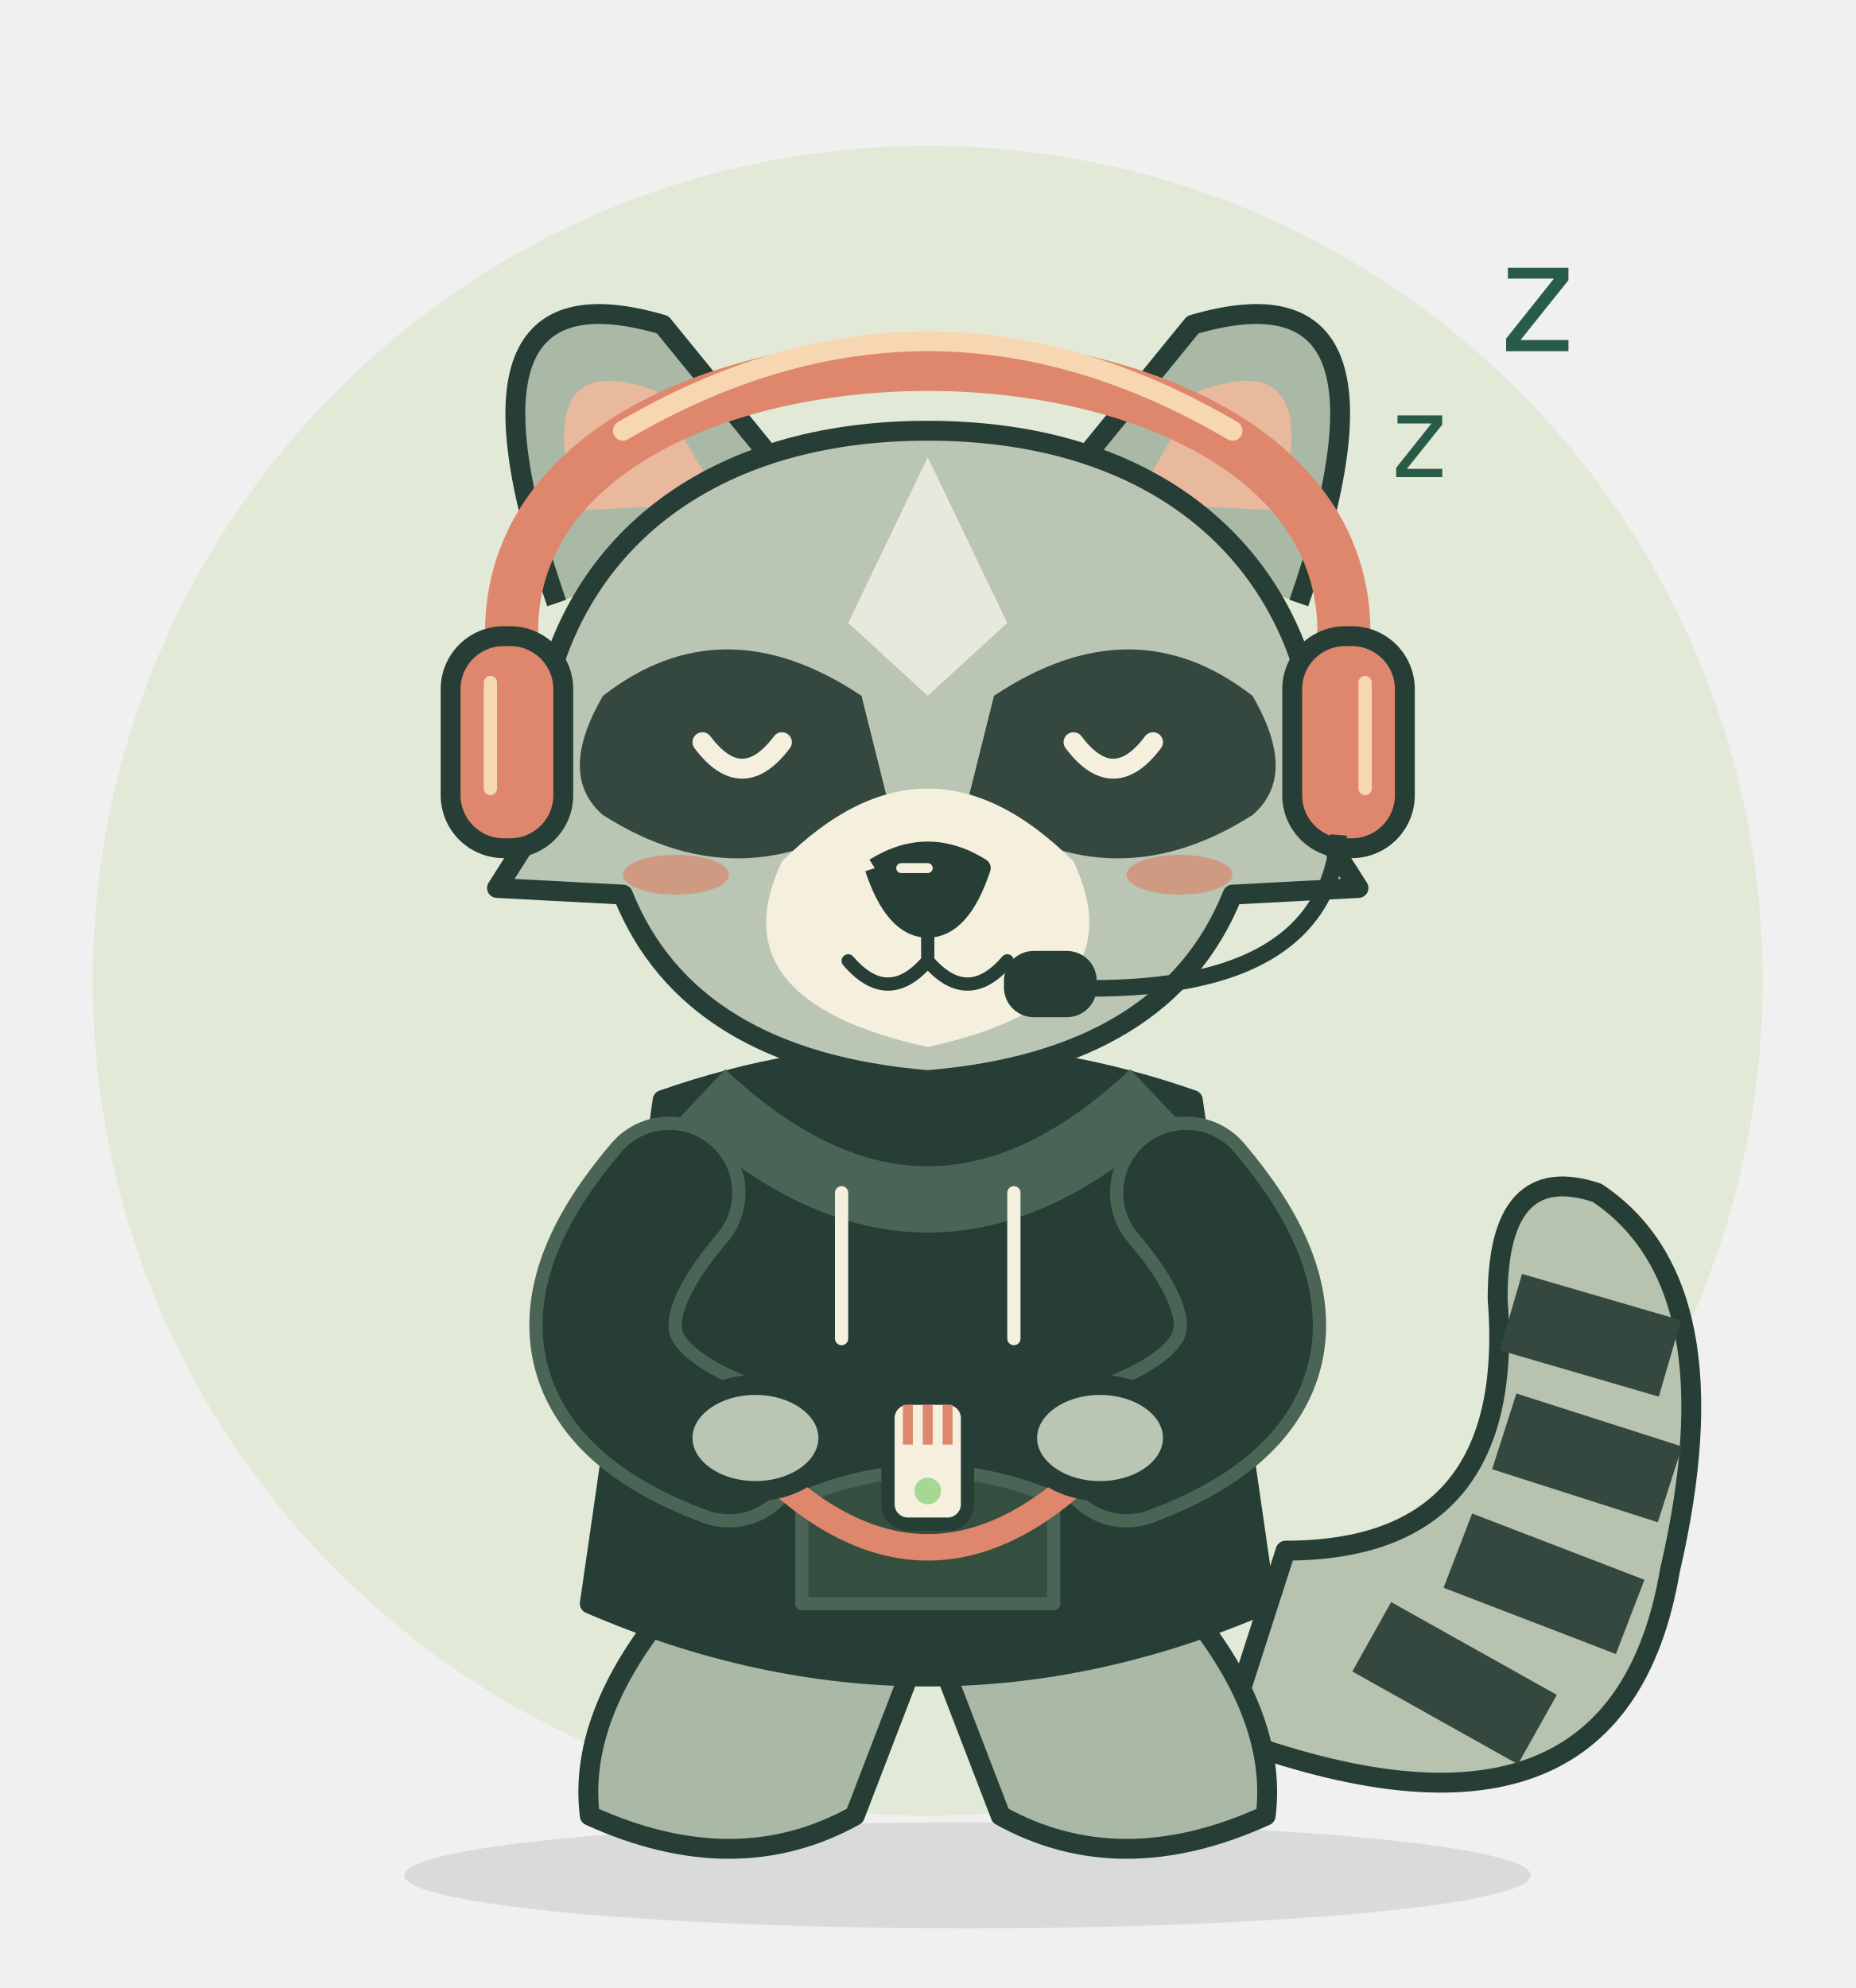
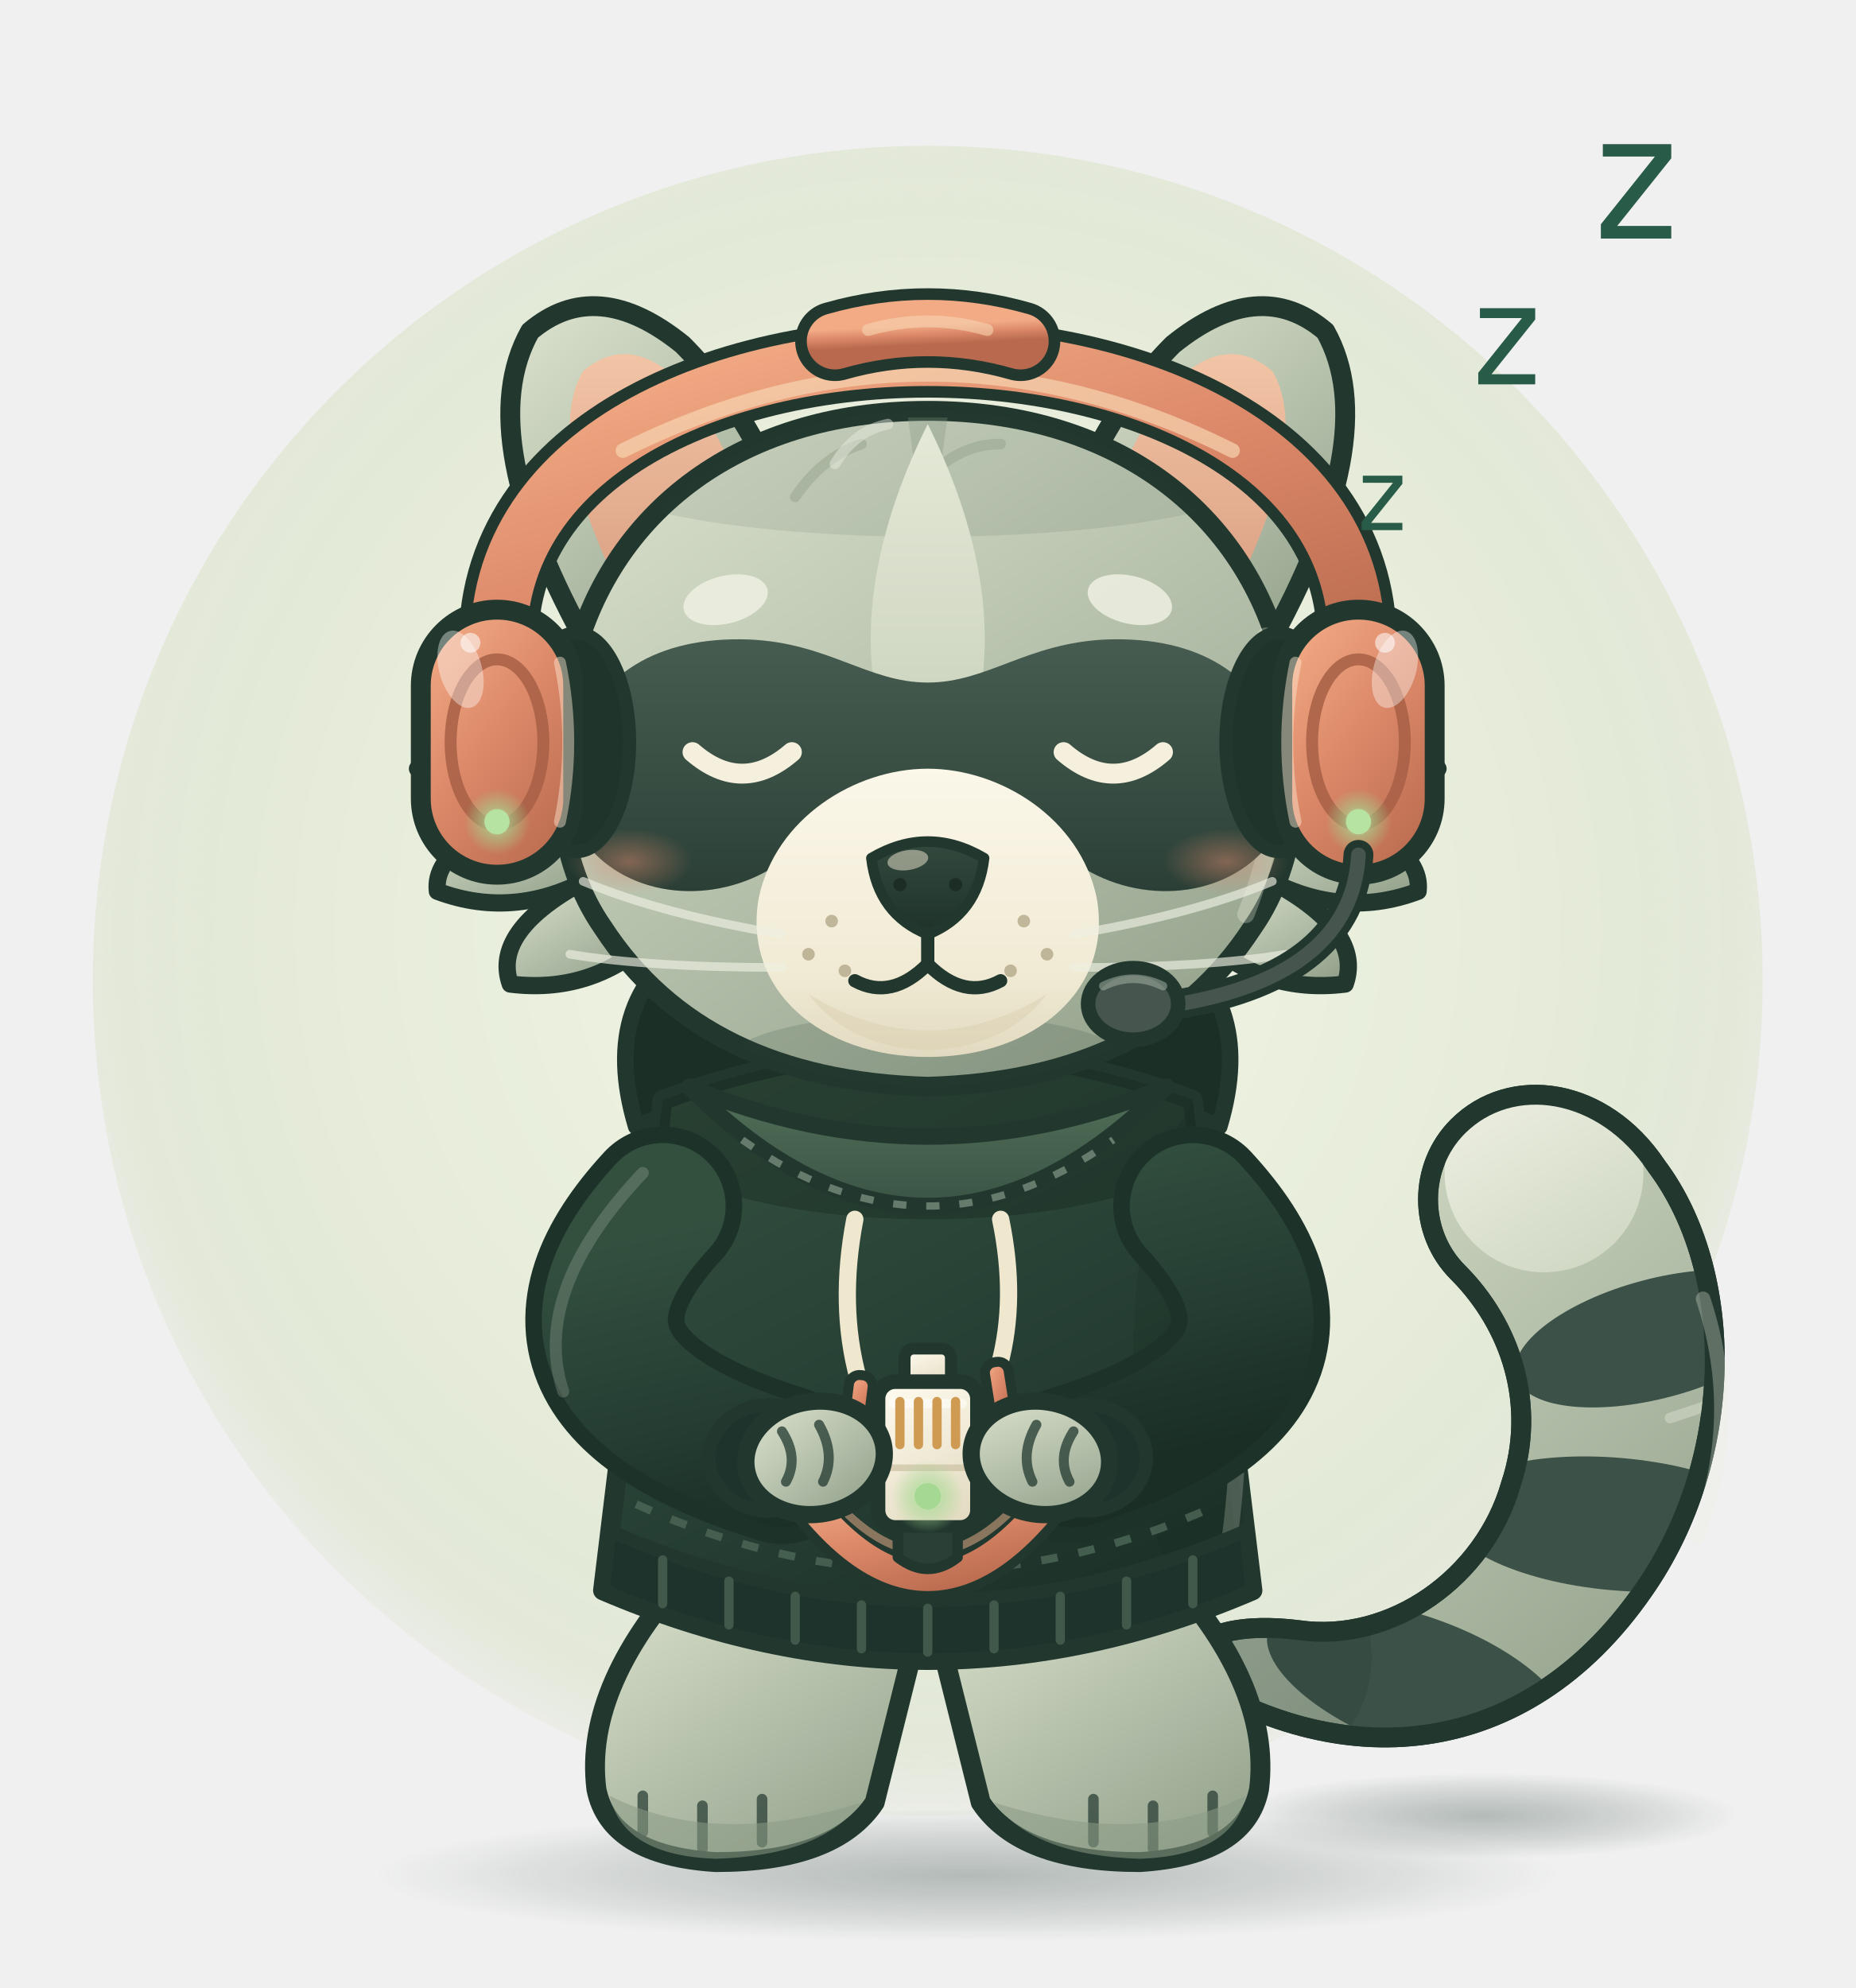
<svg xmlns="http://www.w3.org/2000/svg" viewBox="0 0 280 300" role="img" aria-labelledby="title">
-   <style>.moon{fill:#e3e9d7}.happy,.smile,.spark,.sleep,.zzz,.umbrella,.rain{display:none}.eyes{display:none}.sleep,.zzz{display:block}</style>
+   <style>.moon{fill:url(#k-halo)}.happy,.smile,.spark,.sleep,.zzz,.umbrella,.rain{display:none}.eyes{display:none}.sleep,.zzz{display:block}</style>
+   <defs>
+     <radialGradient id="k-halo" cx=".5" cy=".47" r=".55">
+       <stop offset="0" stop-color="#f1f4e6" />
+       <stop offset=".62" stop-color="#e7edda" />
+       <stop offset=".88" stop-color="#dbe4ca" stop-opacity=".6" />
+       <stop offset="1" stop-color="#d7e0c5" stop-opacity="0" />
+     </radialGradient>
+     <radialGradient id="k-shadow" cx=".5" cy=".5" r=".5">
+       <stop offset="0" stop-color="#263e35" stop-opacity=".3" />
+       <stop offset=".6" stop-color="#263e35" stop-opacity=".14" />
+       <stop offset="1" stop-color="#263e35" stop-opacity="0" />
+     </radialGradient>
+     <linearGradient id="k-fur" x1=".15" y1="0" x2=".85" y2="1">
+       <stop offset="0" stop-color="#d8dfca" />
+       <stop offset=".45" stop-color="#b9c4af" />
+       <stop offset="1" stop-color="#93a18b" />
+     </linearGradient>
+     <linearGradient id="k-fur-lt" x1=".2" y1="0" x2=".8" y2="1">
+       <stop offset="0" stop-color="#eef0e2" />
+       <stop offset="1" stop-color="#cfd7c3" />
+     </linearGradient>
+     <linearGradient id="k-muz" x1=".5" y1="0" x2=".5" y2="1">
+       <stop offset="0" stop-color="#fbf7e9" />
+       <stop offset=".7" stop-color="#f1ebd5" />
+       <stop offset="1" stop-color="#e2dac0" />
+     </linearGradient>
+     <linearGradient id="k-mask" x1=".5" y1="0" x2=".5" y2="1">
+       <stop offset="0" stop-color="#465c50" />
+       <stop offset=".55" stop-color="#384e43" />
+       <stop offset="1" stop-color="#2b3f36" />
+     </linearGradient>
+     <linearGradient id="k-hood" x1=".25" y1="0" x2=".8" y2="1">
+       <stop offset="0" stop-color="#33503f" />
+       <stop offset=".5" stop-color="#274035" />
+       <stop offset="1" stop-color="#1a2e25" />
+     </linearGradient>
+     <linearGradient id="k-hood-lt" x1=".5" y1="0" x2=".5" y2="1">
+       <stop offset="0" stop-color="#527059" />
+       <stop offset="1" stop-color="#3a5445" />
+     </linearGradient>
+     <linearGradient id="k-copper" x1=".15" y1="0" x2=".85" y2="1">
+       <stop offset="0" stop-color="#f2ab85" />
+       <stop offset=".45" stop-color="#dd8a6a" />
+       <stop offset="1" stop-color="#b96a4e" />
+     </linearGradient>
+     <linearGradient id="k-ear" x1=".5" y1="0" x2=".5" y2="1">
+       <stop offset="0" stop-color="#f2c4a6" />
+       <stop offset="1" stop-color="#dba083" />
+     </linearGradient>
+     <linearGradient id="k-cream" x1=".3" y1="0" x2=".7" y2="1">
+       <stop offset="0" stop-color="#fdf9ec" />
+       <stop offset="1" stop-color="#e3dbc1" />
+     </linearGradient>
+     <linearGradient id="k-nose" x1=".5" y1="0" x2=".5" y2="1">
+       <stop offset="0" stop-color="#33493e" />
+       <stop offset="1" stop-color="#1e3229" />
+     </linearGradient>
+     <linearGradient id="k-blaze" x1=".5" y1="0" x2=".5" y2="1">
+       <stop offset="0" stop-color="#e5e9d7" />
+       <stop offset="1" stop-color="#ccd4bf" />
+     </linearGradient>
+     <linearGradient id="k-eye" x1=".5" y1="0" x2=".5" y2="1">
+       <stop offset="0" stop-color="#fdfaf0" />
+       <stop offset="1" stop-color="#e4decb" />
+     </linearGradient>
+     <radialGradient id="k-led" cx=".5" cy=".5" r=".5">
+       <stop offset="0" stop-color="#cdf0b8" stop-opacity=".95" />
+       <stop offset=".45" stop-color="#a5d892" stop-opacity=".55" />
+       <stop offset="1" stop-color="#a5d892" stop-opacity="0" />
+     </radialGradient>
+     <radialGradient id="k-blush" cx=".5" cy=".5" r=".5">
+       <stop offset="0" stop-color="#d8886c" stop-opacity=".5" />
+       <stop offset="1" stop-color="#d8886c" stop-opacity="0" />
+     </radialGradient>
+     <clipPath id="k-tailclip">
+       <path d="M178 252 C202 268 230 266 248 240 C262 220 262 192 250 176 C242 164 228 162 220 170 C214 176 214 186 220 192 C228 200 232 212 228 224 C224 238 210 248 196 246 C188 245 180 246 178 252 Z" />
+     </clipPath>
+     <clipPath id="k-bodyclip">
+       <path d="M100 166 Q140 151 180 166 L189 240 Q140 261 91 240 Z" />
+     </clipPath>
+     <clipPath id="k-headclip">
+       <path d="M140 62 C111 62 91 78 86 102 C83 116 84 130 91 140 Q106 163 140 164 Q174 163 189 140 C196 130 197 116 194 102 C189 78 169 62 140 62 Z" />
+     </clipPath>
+   </defs>
  <circle class="moon" cx="140" cy="148" r="126" />
-   <ellipse class="shadow" cx="146" cy="283" rx="85" ry="8" fill="#263e35" opacity=".12" />
-   <g class="hop" stroke="#263e35" stroke-width="3" stroke-linejoin="round">
+   <ellipse class="shadow" cx="146" cy="283" rx="90" ry="10" fill="url(#k-shadow)" />
+   <ellipse cx="224" cy="274" rx="38" ry="6.5" fill="url(#k-shadow)" />
+   <g class="hop" stroke="#22382f" stroke-width="3" stroke-linejoin="round">
    <g class="tail">
-       <path d="M185 262 Q244 284 252 237 Q262 194 241 180 Q226 175 226 196 Q229 234 194 234Z" fill="#b7c2af" />
-       <path d="M228 198l24 7m-25 11l25 8m-32 10l26 10m-39 3l25 14" stroke="#34483f" stroke-width="12" />
+       <path d="M178 252 C202 268 230 266 248 240 C262 220 262 192 250 176 C242 164 228 162 220 170 C214 176 214 186 220 192 C228 200 232 212 228 224 C224 238 210 248 196 246 C188 245 180 246 178 252 Z" fill="url(#k-fur)" />
+       <g clip-path="url(#k-tailclip)" stroke="none">
+         <ellipse cx="250" cy="202" rx="22" ry="9" fill="#3c5147" transform="rotate(-15 250 202)" />
+         <ellipse cx="244" cy="230" rx="26" ry="10" fill="#3c5147" transform="rotate(5 244 230)" />
+         <ellipse cx="214" cy="254" rx="24" ry="10" fill="#3c5147" transform="rotate(20 214 254)" />
+         <circle cx="233" cy="177" r="15" fill="url(#k-fur-lt)" />
+         <ellipse cx="194" cy="250" rx="13" ry="16" fill="#263e35" opacity=".28" />
+         <path d="M252 214l6-2m0 24l6 1" fill="none" stroke="#eef0e2" stroke-width="1.6" stroke-linecap="round" opacity=".35" />
+       </g>
+       <path d="M178 252 C202 268 230 266 248 240 C262 220 262 192 250 176 C242 164 228 162 220 170 C214 176 214 186 220 192 C228 200 232 212 228 224 C224 238 210 248 196 246 C188 245 180 246 178 252 Z" fill="none" />
+       <path d="M256 232 Q263 214 257 196" fill="none" stroke="#eef0e2" stroke-width="2.2" stroke-linecap="round" opacity=".3" />
    </g>
    <g class="torso">
-       <path d="M103 240 Q87 258 89 274 Q111 284 129 274 L139 248 M177 240 Q193 258 191 274 Q169 284 151 274 L141 248" fill="#aab8a6" />
-       <path d="M100 166 Q140 152 180 166 L191 242 Q140 264 89 242Z" fill="#263e35" />
-       <path d="M106 165 Q140 197 174 165" fill="none" stroke="#4a6455" stroke-width="10" />
-       <path d="M127 180v22m26-22v22" stroke="#f5f0dd" stroke-width="2" stroke-linecap="round" />
-       <path d="M121 226q19-8 38 0v16h-38Z" fill="#344e40" stroke="#4a6455" stroke-width="2" />
-       <path d="M101 180 Q78 207 110 219 M179 180 Q202 207 170 219" fill="none" stroke="#4a6455" stroke-width="23" stroke-linecap="round" />
-       <path d="M101 180 Q78 207 110 219 M179 180 Q202 207 170 219" fill="none" stroke="#263e35" stroke-width="19" stroke-linecap="round" />
-       <path d="M113 219 Q140 248 167 219" fill="none" stroke="#df876d" stroke-width="4" />
-       <ellipse cx="114" cy="217" rx="11" ry="8" fill="#bac5b4" />
-       <ellipse cx="166" cy="217" rx="11" ry="8" fill="#bac5b4" />
-       <rect x="134" y="211" width="12" height="19" rx="3" fill="#f5f0dd" stroke-width="2" />
-       <path d="M137 212v6m3-6v6m3-6v6" stroke="#df876d" stroke-width="1.5" />
-       <circle class="led" cx="140" cy="225" r="2" fill="#a5d892" stroke="none" />
+       <path d="M105 236 Q88 254 90 270 Q92 280 108 281 Q126 281 132 272 L139 244 Z" fill="url(#k-fur)" />
+       <path d="M175 236 Q192 254 190 270 Q188 280 172 281 Q154 281 148 272 L141 244 Z" fill="url(#k-fur)" />
+       <path d="M97 276.5v-5.5M106 279v-6.5M115 278v-6.5" fill="none" stroke="#22382f" stroke-width="1.6" stroke-linecap="round" opacity=".7" />
+       <path d="M183 276.5v-5.5M174 279v-6.5M165 278v-6.5" fill="none" stroke="#22382f" stroke-width="1.6" stroke-linecap="round" opacity=".7" />
+       <path d="M92 271 Q108 279 130 272 Q124 280 108 280.5 Q94 280 92 271 Z" fill="#8b9a85" stroke="none" opacity=".55" />
+       <path d="M188 271 Q172 279 150 272 Q156 280 172 280.5 Q186 280 188 271 Z" fill="#8b9a85" stroke="none" opacity=".55" />
+       <path d="M96 170 Q90 150 106 141 Q140 130 174 141 Q190 150 184 170 Q140 152 96 170 Z" fill="#1b2f27" stroke-width="2.5" />
+       <path d="M100 166 Q140 151 180 166 L189 240 Q140 261 91 240 Z" fill="url(#k-hood)" />
+       <g clip-path="url(#k-bodyclip)" stroke="none">
+         <ellipse cx="140" cy="169" rx="45" ry="15" fill="#14261e" opacity=".38" />
+         <ellipse cx="186" cy="205" rx="15" ry="42" fill="#16281f" opacity=".2" />
+         <ellipse cx="140" cy="253" rx="52" ry="12" fill="#14261e" opacity=".2" />
+       </g>
+       <path d="M183 176 Q189.5 208 185 236" fill="none" stroke="#eef1de" stroke-width="2.4" stroke-linecap="round" opacity=".22" />
+       <path d="M91 240 Q140 261 189 240 L188 231 Q140 252 92 231 Z" fill="#1e332b" stroke-width="2" />
+       <path d="M100 235.4v6.6M110 238.6v6.6M120 240.9v6.6M130 242.2v6.6M140 242.7v6.6M150 242.2v6.6M160 240.9v6.6M170 238.6v6.6M180 235.4v6.6" fill="none" stroke="#41594b" stroke-width="1.4" stroke-linecap="round" />
+       <path d="M96 227 Q140 247 184 227" fill="none" stroke="#4a6455" stroke-width="1.2" stroke-dasharray="2.5 3.2" opacity=".85" />
+       <path d="M104 164 Q140 200 176 164 Q140 179 104 164 Z" fill="url(#k-hood-lt)" stroke-width="2.5" />
+       <path d="M112 172 Q140 192 168 172" fill="none" stroke="#a9bdaa" stroke-width="1.1" stroke-dasharray="2 3" opacity=".5" />
+       <path d="M129 184 Q126.5 197 129.5 208" fill="none" stroke="#efe8cf" stroke-width="2.6" stroke-linecap="round" />
+       <path d="M151 184 Q153.5 196 150.8 206" fill="none" stroke="#efe8cf" stroke-width="2.6" stroke-linecap="round" />
+       <rect x="127.8" y="207.5" width="3.6" height="8" rx="1.6" fill="url(#k-copper)" stroke-width="1.5" transform="rotate(7 129.6 211.5)" />
+       <rect x="149" y="205.5" width="3.6" height="8" rx="1.6" fill="url(#k-copper)" stroke-width="1.5" transform="rotate(-9 150.8 209.5)" />
+       <path d="M100 182 Q76 208 118 221 M180 182 Q204 208 162 221" fill="none" stroke="#1d332a" stroke-width="24" stroke-linecap="round" />
+       <path d="M100 182 Q76 208 118 221 M180 182 Q204 208 162 221" fill="none" stroke="url(#k-hood)" stroke-width="19" stroke-linecap="round" />
+       <path d="M97 177 Q80 195 85 210" fill="none" stroke="#eef1de" stroke-width="1.8" stroke-linecap="round" opacity=".18" />
+       <ellipse cx="116" cy="220" rx="9" ry="8" fill="#1e332b" stroke-width="2" />
+       <ellipse cx="164" cy="220" rx="9" ry="8" fill="#1e332b" stroke-width="2" />
+       <path d="M120 224 Q140 252 160 224" fill="none" stroke="#22382f" stroke-width="7" stroke-linecap="round" />
+       <path d="M120 224 Q140 252 160 224" fill="none" stroke="url(#k-copper)" stroke-width="4.2" stroke-linecap="round" />
+       <path d="M122 221.5 Q140 247 158 221.5" fill="none" stroke="#f2b48f" stroke-width="1.2" stroke-linecap="round" opacity=".5" />
+       <rect x="136.5" y="203.5" width="7" height="6" rx="1.4" fill="url(#k-cream)" stroke-width="1.8" />
+       <rect x="132.5" y="208.5" width="15" height="22" rx="2.6" fill="url(#k-cream)" stroke-width="2.2" />
+       <path d="M134.8 211.8h10.4" fill="none" stroke="#ffffff" stroke-width="1.4" stroke-linecap="round" opacity=".5" />
+       <path d="M135.8 211.5v6.5m2.8-6.5v6.5m2.8-6.5v6.5m2.8-6.5v6.5" fill="none" stroke="#cf9a52" stroke-width="1.4" stroke-linecap="round" />
+       <path d="M134 221.5h12" fill="none" stroke="#cfc6a9" stroke-width="1" opacity=".8" />
+       <path d="M135.5 230.5h9v4.5q-4.5 3.5-9 0 Z" fill="#2a3f36" stroke-width="1.6" />
+       <circle cx="140" cy="225.8" r="5.5" fill="url(#k-led)" class="led" stroke="none" />
+       <circle cx="140" cy="225.8" r="2" fill="#a5d892" class="led" stroke="none" />
+       <ellipse cx="123" cy="220" rx="10.5" ry="8.5" fill="url(#k-fur)" stroke-width="2.6" transform="rotate(-10 123 220)" />
+       <ellipse cx="157" cy="220" rx="10.5" ry="8.5" fill="url(#k-fur)" stroke-width="2.6" transform="rotate(10 157 220)" />
+       <path d="M118 216q2.6 4 .6 7.6m5-8.6q2.6 4.6.6 8.6" fill="none" stroke="#22382f" stroke-width="1.5" stroke-linecap="round" opacity=".75" />
+       <path d="M162 216q-2.6 4-.6 7.6m-5-8.6q-2.6 4.6-.6 8.6" fill="none" stroke="#22382f" stroke-width="1.5" stroke-linecap="round" opacity=".75" />
      <path class="spark" d="M140 191l2 5 5 2-5 2-2 5-2-5-5-2 5-2Z" fill="#f5f0dd" stroke="none" />
    </g>
-     <g class="head" stroke="#263e35" stroke-width="3" stroke-linejoin="round">
+     <g class="head">
      <g class="ear earL">
-         <path d="M84 91 Q66 39 100 49 L122 76" fill="#aab8a6" />
-         <path d="M87 77 Q80 52 99 59 L109 76" fill="#e9b99d" stroke="none" />
+         <path d="M89 98 Q71 66 80 50 Q90 41.5 103 52 Q115 64 121 84 Z" fill="url(#k-fur)" />
+         <path d="M94 90 Q82 66 88 56 Q95 50 103 58 Q111 68 115 84 Z" fill="url(#k-ear)" stroke="none" />
+         <path d="M95 96q3-8 10-11" fill="none" stroke="#eef0e2" stroke-width="2" stroke-linecap="round" opacity=".5" />
      </g>
      <g class="ear earR">
-         <path d="M158 76 L180 49 Q214 39 196 91" fill="#aab8a6" />
-         <path d="M171 76 L181 59 Q200 52 193 77" fill="#e9b99d" stroke="none" />
-       </g>
-       <path d="M140 65 C107 65 87 82 82 106 L70 119 L82 123 L75 134 L94 135 Q104 160 140 163 Q176 160 186 135 L205 134 L198 123 L210 119 L198 106 C193 82 173 65 140 65Z" fill="#bac5b4" />
-       <path d="M140 69 L128 94 L140 105 L152 94Z" fill="#e7e9dc" stroke="none" />
-       <path d="M91 105 Q109 91 130 105 L134 121 Q113 137 91 123 Q84 117 91 105Z M189 105 Q171 91 150 105 L146 121 Q167 137 189 123 Q196 117 189 105Z" fill="#34483f" stroke="none" />
-       <path d="M118 130 Q140 108 162 130 Q172 151 140 158 Q108 151 118 130Z" fill="#f5f0dd" stroke="none" />
+         <path d="M191 98 Q209 66 200 50 Q190 41.5 177 52 Q165 64 159 84 Z" fill="url(#k-fur)" />
+         <path d="M186 90 Q198 66 192 56 Q185 50 177 58 Q169 68 165 84 Z" fill="url(#k-ear)" stroke="none" />
+         <path d="M185 96q-3-8-10-11" fill="none" stroke="#eef0e2" stroke-width="2" stroke-linecap="round" opacity=".5" />
+       </g>
+       <g stroke-width="2.6">
+         <path d="M92 108 Q70 106 63 116 Q72 124.5 90 120 Z" fill="url(#k-fur)" />
+         <path d="M88 120 Q65 126 66 134.5 Q78 139 90 132 Z" fill="url(#k-fur)" />
+         <path d="M90 132 Q74 140 77 148.5 Q89 150 98 142 Z" fill="url(#k-fur)" />
+         <path d="M188 108 Q210 106 217 116 Q208 124.5 190 120 Z" fill="url(#k-fur)" />
+         <path d="M192 120 Q215 126 214 134.5 Q202 139 190 132 Z" fill="url(#k-fur)" />
+         <path d="M190 132 Q206 140 203 148.5 Q191 150 182 142 Z" fill="url(#k-fur)" />
+       </g>
+       <path d="M140 62 C111 62 91 78 86 102 C83 116 84 130 91 140 Q106 163 140 164 Q174 163 189 140 C196 130 197 116 194 102 C189 78 169 62 140 62 Z" fill="url(#k-fur)" />
+       <g clip-path="url(#k-headclip)" stroke="none">
+         <path d="M137 63 Q140 82 137 99 L143 99 Q140 82 143 63 Z" fill="#8b9a85" opacity=".3" />
+         <ellipse cx="140" cy="71" rx="52" ry="10" fill="#263e35" opacity=".1" />
+         <ellipse cx="140" cy="160" rx="30" ry="7" fill="#263e35" opacity=".16" />
+         <path d="M120 75q4-6 10-8m10 5q5-5 11-5" fill="none" stroke="#8b9a85" stroke-width="1.6" stroke-linecap="round" opacity=".4" />
+         <path d="M126 70q3-5 8-6" fill="none" stroke="#eef0e2" stroke-width="1.6" stroke-linecap="round" opacity=".45" />
+       </g>
+       <path d="M188 138 Q196 118 191 96" fill="none" stroke="#eef1de" stroke-width="2.6" stroke-linecap="round" opacity=".3" />
+       <path d="M140 64 C133 78 130 92 132 104 C136 110 144 110 148 104 C150 92 147 78 140 64 Z" fill="url(#k-blaze)" stroke="none" />
+       <ellipse cx="109.5" cy="90.5" rx="6.5" ry="3.6" fill="#eef0e2" opacity=".85" stroke="none" transform="rotate(-14 109.5 90.5)" />
+       <ellipse cx="170.5" cy="90.5" rx="6.5" ry="3.6" fill="#eef0e2" opacity=".85" stroke="none" transform="rotate(14 170.5 90.5)" />
+       <path d="M140 103 C131 103 125 97 113 96.5 C99 96 90 102 87 112 Q84 120 89 128 C96 136 109 136.5 118 130 Q129 123 140 123 Q151 123 162 130 C171 136.5 184 136 191 128 Q196 120 193 112 C190 102 181 96 167 96.5 C155 97 149 103 140 103 Z" fill="url(#k-mask)" stroke="none" />
+       <ellipse cx="95" cy="130" rx="9.5" ry="5" fill="url(#k-blush)" stroke="none" />
+       <ellipse cx="185" cy="130" rx="9.5" ry="5" fill="url(#k-blush)" stroke="none" />
+       <path d="M140 116 C151 116 163 123.5 165.5 135.5 C168 149.5 156 159.5 140 159.5 C124 159.5 112 149.5 114.5 135.5 C117 123.5 129 116 140 116 Z" fill="url(#k-muz)" stroke="none" />
+       <path d="M122 150 Q140 161 158 150 Q152 158 140 158.5 Q128 158 122 150 Z" fill="#d9d0b2" stroke="none" opacity=".5" />
+       <g fill="#b3a888" stroke="none" opacity=".8">
+         <circle cx="125.5" cy="139" r=".95" />
+         <circle cx="122" cy="144" r=".95" />
+         <circle cx="127.5" cy="146.5" r=".95" />
+         <circle cx="154.5" cy="139" r=".95" />
+         <circle cx="158" cy="144" r=".95" />
+         <circle cx="152.5" cy="146.5" r=".95" />
+       </g>
+       <g class="whisk" fill="none" stroke="#eef0e2" stroke-width="1.3" stroke-linecap="round" opacity=".65">
+         <path d="M118 141 Q100 138 88 133 M118 146 Q98 146 86 144" />
+         <path d="M162 141 Q180 138 192 133 M162 146 Q182 146 194 144" />
+       </g>
      <g class="eyes" stroke="none">
        <g id="ping-eyes">
-           <ellipse cx="112" cy="113" rx="5.5" ry="7" fill="#f5f0dd" />
-           <ellipse cx="168" cy="113" rx="5.5" ry="7" fill="#f5f0dd" />
-           <circle cx="114" cy="111" r="2" fill="#263e35" />
-           <circle cx="170" cy="111" r="2" fill="#263e35" />
+           <ellipse cx="112" cy="113" rx="6.3" ry="7.4" fill="url(#k-eye)" />
+           <ellipse cx="168" cy="113" rx="6.3" ry="7.4" fill="url(#k-eye)" />
+           <circle cx="113.2" cy="112.8" r="3.15" fill="#1c2e26" />
+           <circle cx="166.8" cy="112.8" r="3.15" fill="#1c2e26" />
+           <circle cx="111.6" cy="110.6" r="1.25" fill="#ffffff" />
+           <circle cx="114.8" cy="114.6" r=".62" fill="#ffffff" opacity=".7" />
+           <circle cx="165.2" cy="110.6" r="1.25" fill="#ffffff" />
+           <circle cx="168.4" cy="114.6" r=".62" fill="#ffffff" opacity=".7" />
        </g>
-       </g>
-       <g class="happy" fill="none" stroke="#f5f0dd" stroke-linecap="round">
-         <path d="M106 116 Q112 105 118 116 M162 116 Q168 105 174 116" />
-       </g>
-       <g class="sleep" fill="none" stroke="#f5f0dd" stroke-linecap="round">
-         <path d="M106 112 Q112 120 118 112 M162 112 Q168 120 174 112" />
+         <path d="M105 108.2 Q112 103.2 119 107.8 M161 107.8 Q168 103.2 175 108.2" fill="none" stroke="#22382f" stroke-width="2.2" stroke-linecap="round" />
+       </g>
+       <g class="happy" fill="none" stroke="#f5f0dd" stroke-width="3.2" stroke-linecap="round">
+         <path d="M104.5 116 Q112 106.5 119.5 116 M160.5 116 Q168 106.5 175.5 116" />
+       </g>
+       <g class="sleep" fill="none" stroke="#f5f0dd" stroke-width="3" stroke-linecap="round">
+         <path d="M104.5 113.5 Q112 120 119.5 113.5 M160.5 113.5 Q168 120 175.5 113.5" />
      </g>
      <g class="nose">
-         <path d="M132 131 Q140 126 148 131 Q145 140 140 140 Q135 140 132 131" fill="#263e35" />
-         <path d="M136 131h4" stroke="#f5f0dd" stroke-width="1.5" stroke-linecap="round" />
-       </g>
-       <path class="mouth" d="M140 140v5q-6 7-12 0m12 0q6 7 12 0" fill="none" stroke-width="2" stroke-linecap="round" />
-       <path class="smile" d="M130 143 Q140 162 150 143Z" fill="#263e35" />
-       <g fill="#d8886c" stroke="none" opacity=".7">
-         <ellipse cx="102" cy="132" rx="8" ry="3" />
-         <ellipse cx="178" cy="132" rx="8" ry="3" />
-       </g>
-       <path d="M78 103 C65 39 215 39 202 103" fill="none" stroke="#df876d" stroke-width="8" stroke-linecap="round" />
-       <path d="M94 65 Q140 38 186 65" fill="none" stroke="#f7d6b2" stroke-width="3" stroke-linecap="round" />
-       <rect x="68" y="96" width="17" height="32" rx="8" fill="#df876d" />
-       <rect x="195" y="96" width="17" height="32" rx="8" fill="#df876d" />
-       <path d="M74 103v16m132-16v16" stroke="#f7d6b2" stroke-width="2" stroke-linecap="round" />
-       <path d="M202 126 Q200 151 159 149" fill="none" stroke="#263e35" stroke-width="2.5" />
-       <rect x="153" y="145" width="11" height="7" rx="3" fill="#263e35" />
+         <path d="M131.5 129.5 Q140 124.5 148.5 129.5 Q147.5 138 140 141 Q132.5 138 131.5 129.5 Z" fill="url(#k-nose)" stroke-width="1.6" />
+         <ellipse cx="137" cy="129.8" rx="3.1" ry="1.5" fill="#f2ead2" opacity=".5" stroke="none" transform="rotate(-9 137 129.8)" />
+         <circle cx="135.8" cy="133.5" r="1" fill="#101f18" opacity=".55" stroke="none" />
+         <circle cx="144.2" cy="133.5" r="1" fill="#101f18" opacity=".55" stroke="none" />
+       </g>
+       <path class="mouth" d="M140 141v4.5M140 145.5Q134.5 151 129 148m11-2.5Q145.5 151 151 148" fill="none" stroke-width="2" stroke-linecap="round" />
+       <g class="smile">
+         <path d="M128.5 143.5 Q140 165 151.5 143.5 Q140 150 128.5 143.5 Z" fill="#22382f" stroke-width="2" />
+         <path d="M135 152.5 Q140 158 145 152.5 Q140 150 135 152.5 Z" fill="#dd9178" stroke="none" />
+       </g>
+       <path d="M76 105 C63 37 217 37 204 105" fill="none" stroke="#22382f" stroke-width="12" stroke-linecap="round" />
+       <path d="M76 105 C63 37 217 37 204 105" fill="none" stroke="url(#k-copper)" stroke-width="8.5" stroke-linecap="round" />
+       <path d="M94 68 Q140 45 186 68" fill="none" stroke="#f6d4b0" stroke-width="2.2" stroke-linecap="round" opacity=".7" />
+       <path d="M126 51.5 Q140 47.5 154 51.5" fill="none" stroke="#22382f" stroke-width="12" stroke-linecap="round" />
+       <path d="M126 51.5 Q140 47.5 154 51.5" fill="none" stroke="url(#k-copper)" stroke-width="8.5" stroke-linecap="round" />
+       <path d="M131 49.8 Q140 47.2 149 49.8" fill="none" stroke="#f6d4b0" stroke-width="1.8" stroke-linecap="round" opacity=".6" />
+       <ellipse cx="87" cy="112" rx="8" ry="16.5" fill="#1f342b" stroke-width="2" />
+       <ellipse cx="193" cy="112" rx="8" ry="16.5" fill="#1f342b" stroke-width="2" />
+       <rect x="63.5" y="92" width="23" height="40" rx="11.5" fill="url(#k-copper)" />
+       <ellipse cx="75" cy="112" rx="7" ry="12.5" fill="none" stroke="#a75f45" stroke-width="1.8" opacity=".85" />
+       <ellipse cx="69.5" cy="101" rx="3.2" ry="6" fill="#ffffff" opacity=".38" stroke="none" transform="rotate(-16 69.5 101)" />
+       <circle cx="71" cy="97" r="1.5" fill="#ffffff" opacity=".55" stroke="none" />
+       <path d="M84.5 100 Q87 112 84.5 124" fill="none" stroke="#ffe8d2" stroke-width="1.8" stroke-linecap="round" opacity=".45" />
+       <circle cx="75" cy="124" r="5" fill="url(#k-led)" class="led" stroke="none" />
+       <circle cx="75" cy="124" r="1.9" fill="#b7e3a2" class="led" stroke="none" />
+       <rect x="193.5" y="92" width="23" height="40" rx="11.5" fill="url(#k-copper)" />
+       <ellipse cx="205" cy="112" rx="7" ry="12.5" fill="none" stroke="#a75f45" stroke-width="1.8" opacity=".85" />
+       <ellipse cx="210.5" cy="101" rx="3.2" ry="6" fill="#ffffff" opacity=".38" stroke="none" transform="rotate(16 210.5 101)" />
+       <circle cx="209" cy="97" r="1.5" fill="#ffffff" opacity=".55" stroke="none" />
+       <path d="M195.5 100 Q193 112 195.5 124" fill="none" stroke="#ffe8d2" stroke-width="1.8" stroke-linecap="round" opacity=".45" />
+       <circle cx="205" cy="124" r="5" fill="url(#k-led)" class="led" stroke="none" />
+       <circle cx="205" cy="124" r="1.9" fill="#b7e3a2" class="led" stroke="none" />
+       <path d="M205 129 Q204 147 178 151.5" fill="none" stroke="#22382f" stroke-width="4.5" stroke-linecap="round" />
+       <path d="M205 129 Q204 147 178 151.5" fill="none" stroke="#46564e" stroke-width="2.2" stroke-linecap="round" />
+       <ellipse cx="171" cy="151.5" rx="6.8" ry="5.4" fill="#46564e" stroke-width="2.2" />
+       <path d="M166.5 148.8 Q171 146.6 175.5 148.8" fill="none" stroke="#aab5aa" stroke-width="1.3" stroke-linecap="round" opacity=".5" />
    </g>
    <g class="zzz" fill="#285c48" stroke="none" font-family="monospace">
-       <text x="209" y="72" font-size="17">z</text>
-       <text x="225" y="53" font-size="23">z</text>
+       <text x="204" y="80" font-size="15">z</text>
+       <text x="221" y="58" font-size="21">z</text>
+       <text x="239" y="36" font-size="26">z</text>
    </g>
    <g class="umbrella">
-       <path d="M140 15v37" stroke="#263e35" stroke-width="3" />
-       <path d="M54 38 Q140 -19 226 38 Q211 29 197 38 Q183 29 169 38 Q154 29 140 38 Q126 29 111 38 Q97 29 83 38 Q69 29 54 38Z" fill="#df876d" stroke="#263e35" stroke-width="2" />
-     </g>
-     <g class="rain" stroke="#66998a" stroke-width="2" stroke-linecap="round">
+       <path d="M140 6V42" fill="none" stroke="#22382f" stroke-width="3.4" stroke-linecap="round" />
+       <path d="M56 32 Q140 -26 224 32 Q210 20 196 31 Q182 20 168 31 Q154 20 140 31 Q126 20 112 31 Q98 20 84 31 Q70 20 56 32 Z" fill="url(#k-copper)" stroke-width="2.6" />
+       <g stroke="none">
+         <path d="M140 4 L112 31 Q126 20 140 31 Z" fill="#a75f45" opacity=".3" />
+         <path d="M140 4 L56 32 Q70 20 84 31 Z" fill="#a75f45" opacity=".3" />
+         <path d="M140 4 L168 31 Q182 20 196 31 Z" fill="#a75f45" opacity=".3" />
+       </g>
+       <path d="M140 3.5 L56 32 M140 3.5 L84 31 M140 3.5 L112 31 M140 3.5 L140 31 M140 3.5 L168 31 M140 3.5 L196 31 M140 3.5 L224 32" fill="none" stroke="#22382f" stroke-width="1.6" stroke-linecap="round" opacity=".5" />
+       <path d="M86 24 Q110 8 134 4.5" fill="none" stroke="#f6d4b0" stroke-width="2.6" stroke-linecap="round" opacity=".45" />
+       <circle cx="140" cy="4.5" r="2.8" fill="url(#k-cream)" stroke-width="2" />
+     </g>
+     <g class="rain" stroke="#66998a" stroke-width="2.2" stroke-linecap="round" opacity=".85">
      <path class="drop" d="M30 80l-5 12m230-3l-5 12m-218 59l-5 12m238 10l-5 12" />
+       <path class="drop" style="animation-delay:.55s" d="M56 58l-5 12m182 22l-5 12m-184 44l-5 12m206 8l-5 12" />
    </g>
  </g>
</svg>
